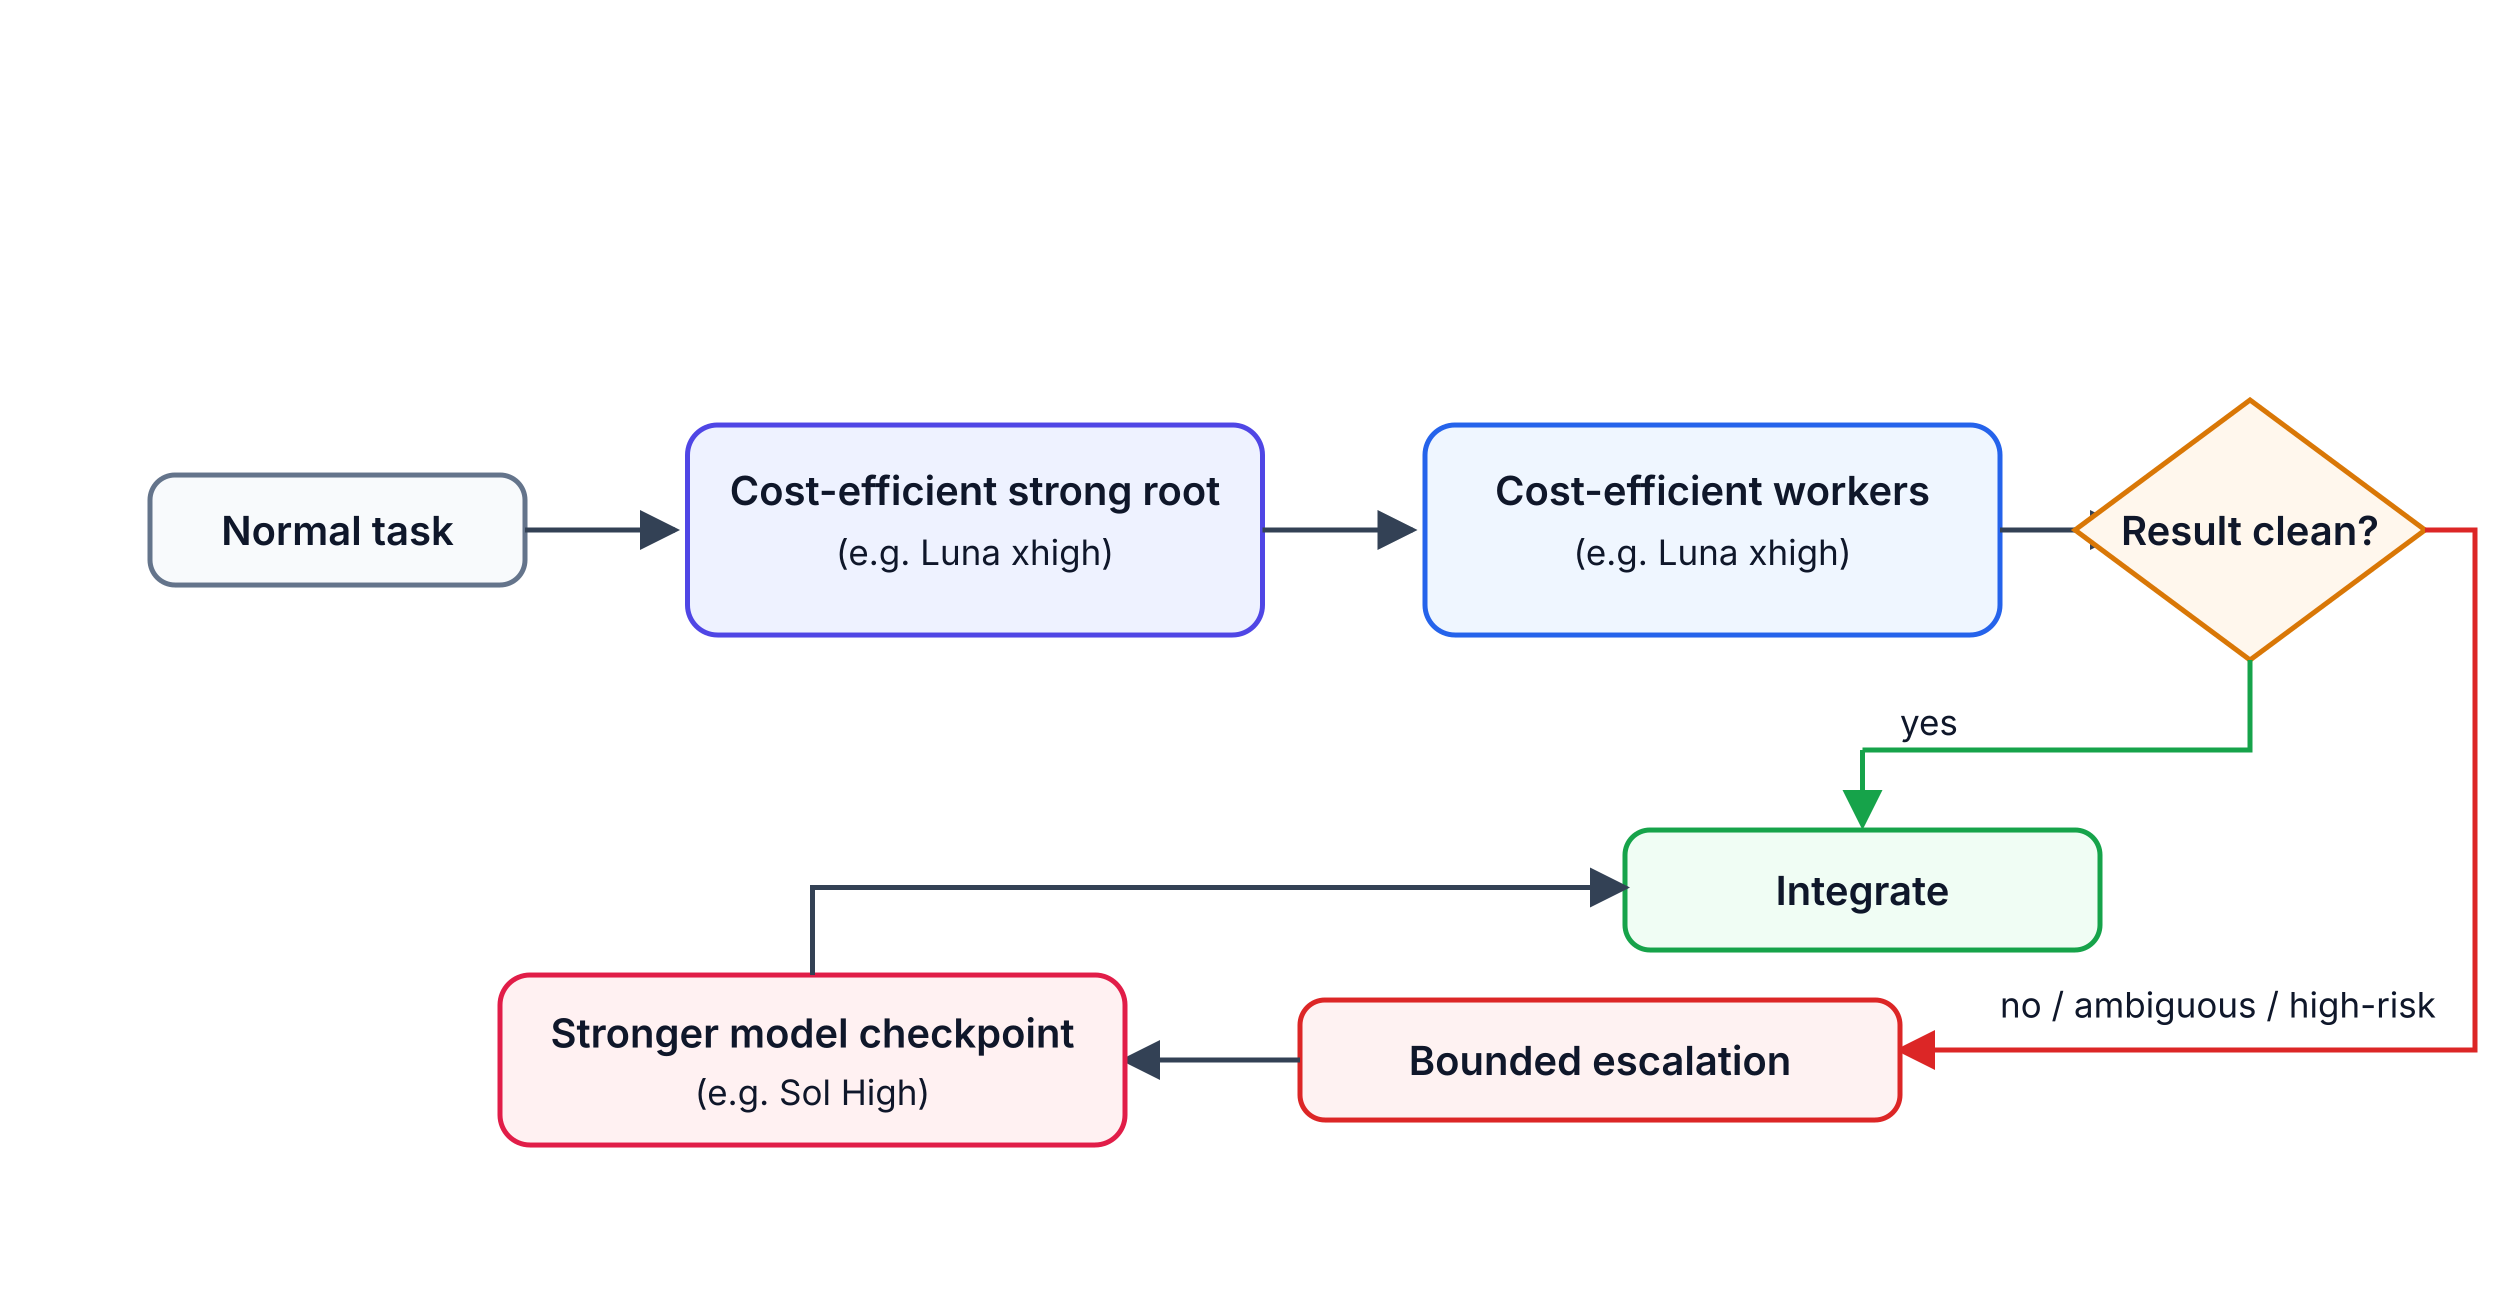
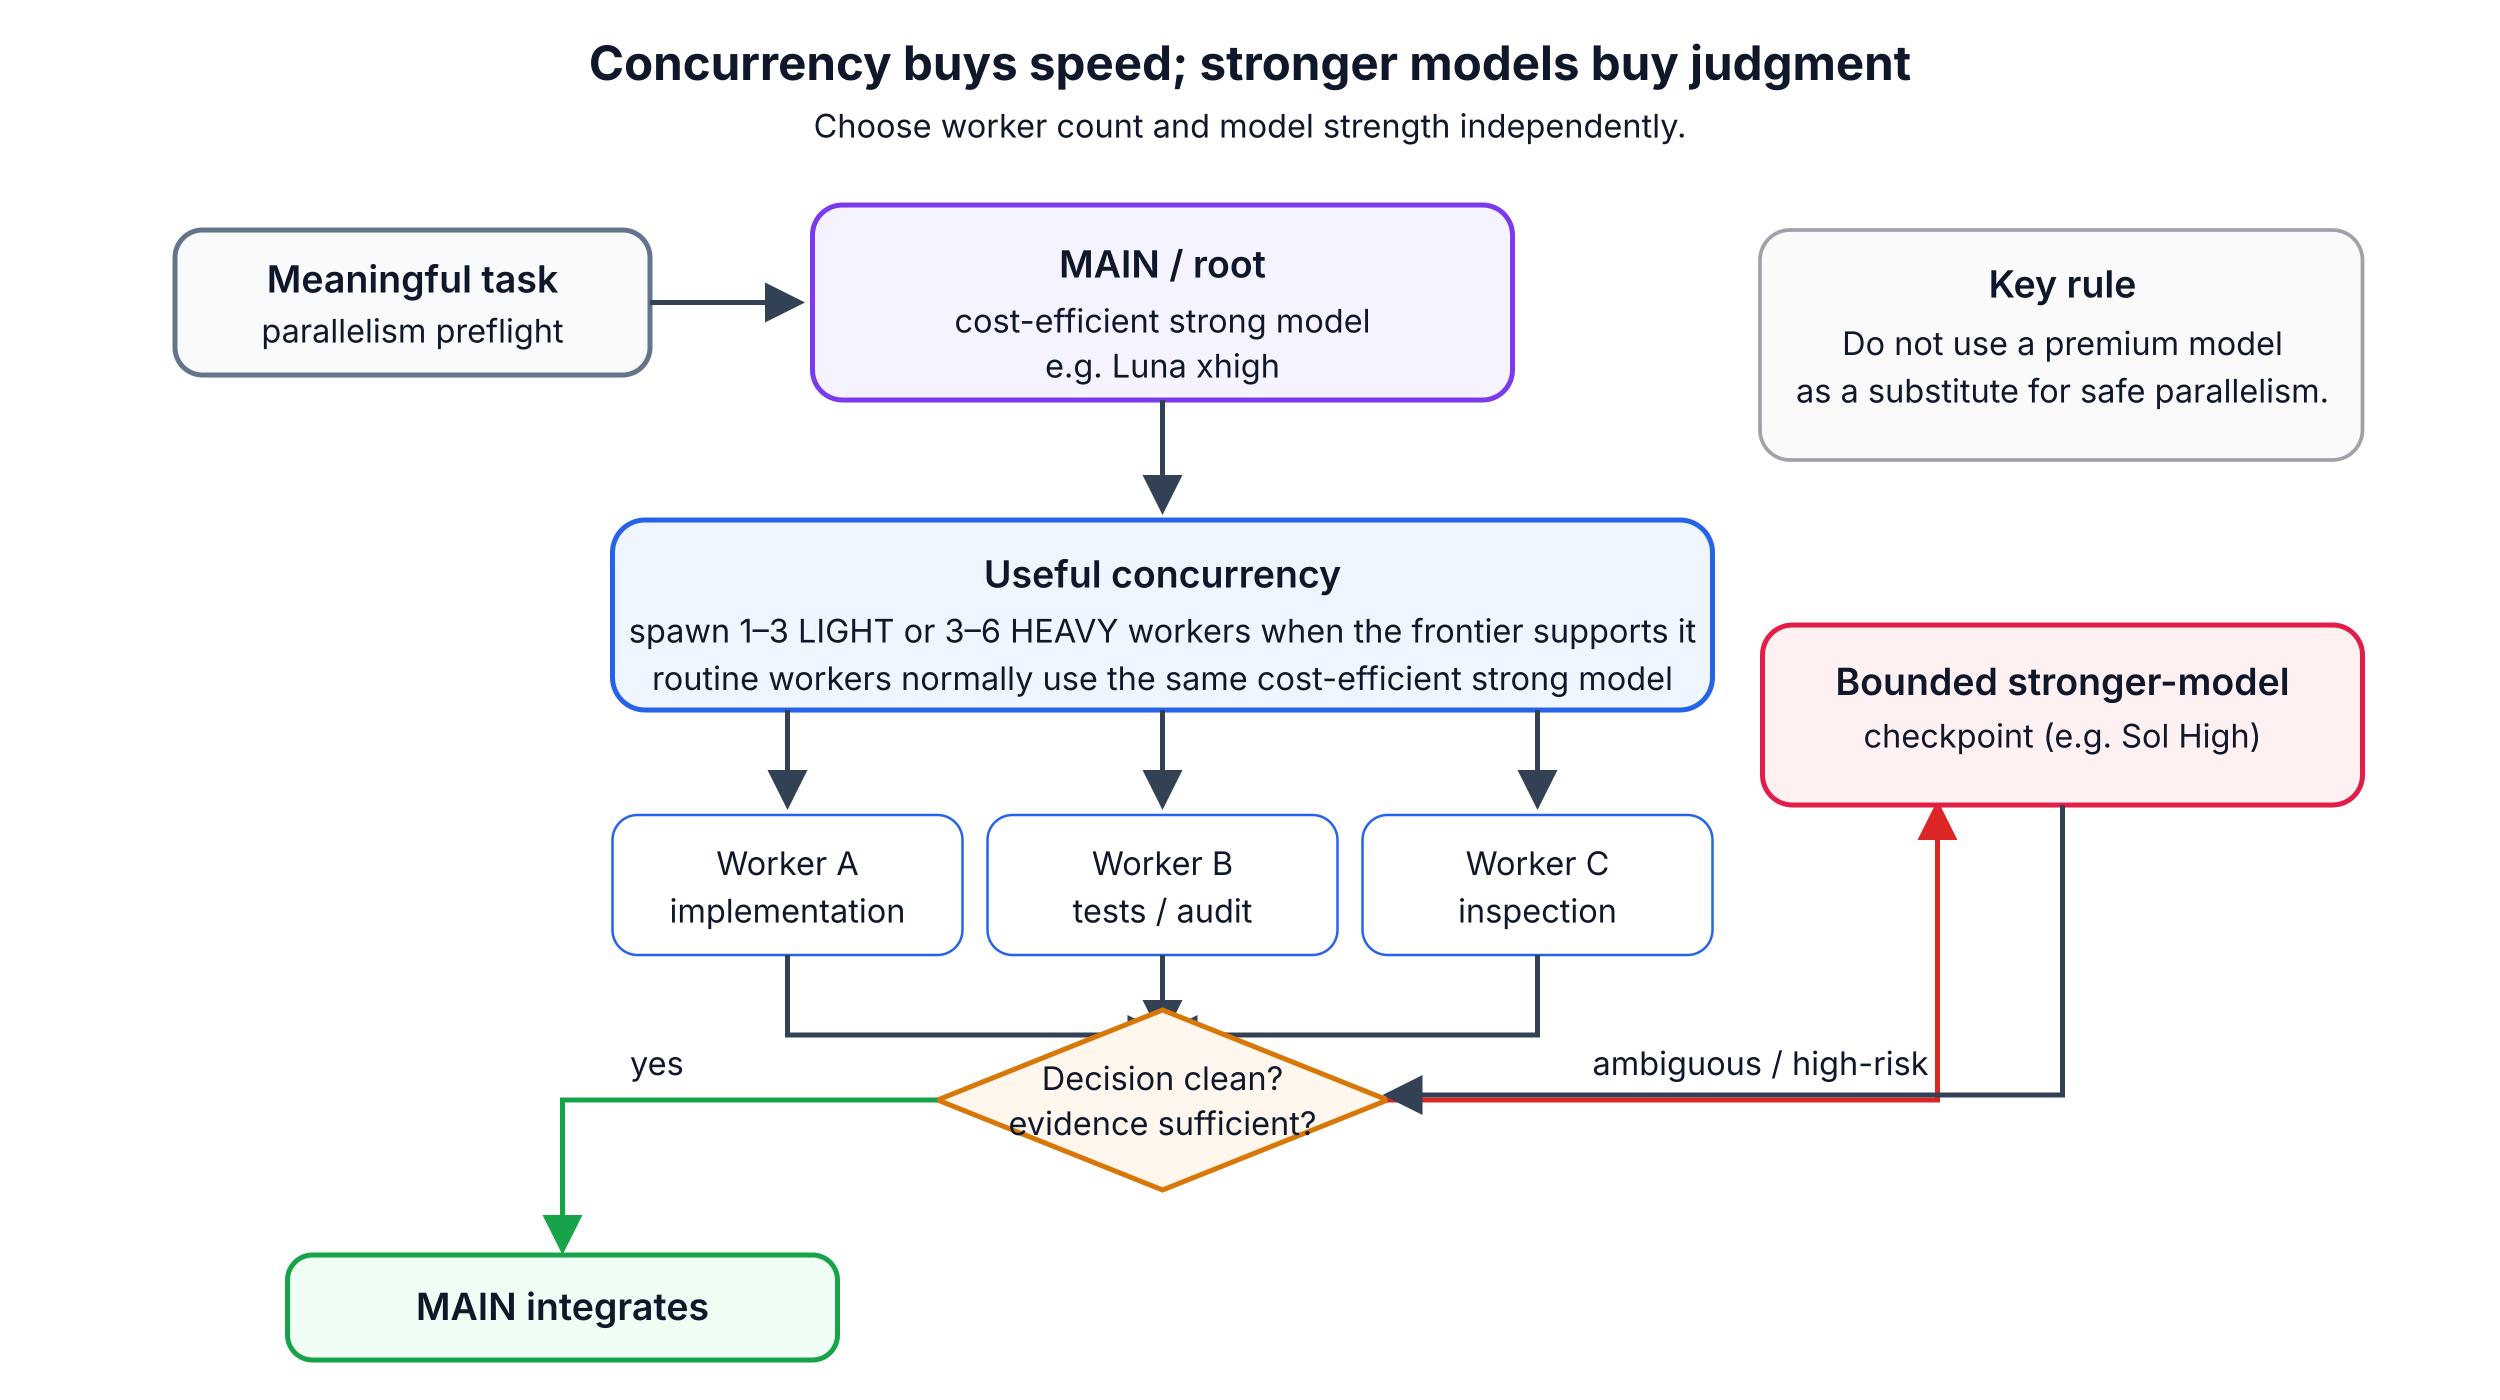
- <svg xmlns="http://www.w3.org/2000/svg" width="1000" height="520" viewBox="0 0 1000 520">
-   <rect width="1000" height="520" fill="#ffffff" />
+ <svg xmlns="http://www.w3.org/2000/svg" width="1000" height="560" viewBox="0 0 1000 560">
+   <rect width="1000" height="560" fill="#ffffff" />
  <defs>
    <marker id="arrow" markerWidth="8" markerHeight="8" refX="7" refY="4" orient="auto" markerUnits="strokeWidth">
      <path d="M0,0 L8,4 L0,8 Z" fill="#334155" />
    </marker>
    <marker id="arrowGreen" markerWidth="8" markerHeight="8" refX="7" refY="4" orient="auto" markerUnits="strokeWidth">
      <path d="M0,0 L8,4 L0,8 Z" fill="#16a34a" />
    </marker>
    <marker id="arrowRed" markerWidth="8" markerHeight="8" refX="7" refY="4" orient="auto" markerUnits="strokeWidth">
      <path d="M0,0 L8,4 L0,8 Z" fill="#dc2626" />
    </marker>
    <style>
-     .txt { font-family: Inter, ui-sans-serif, system-ui, -apple-system, "Segoe UI", sans-serif; fill:#0f172a; }
-     .small { font-size:14px; }
-     .label { font-size:16px; font-weight:600; }
-     .edge { stroke:#334155; stroke-width:2; fill:none; marker-end:url(#arrow); }
-     .edge-green { stroke:#16a34a; stroke-width:2; fill:none; marker-end:url(#arrowGreen); }
-     .edge-green-plain { stroke:#16a34a; stroke-width:2; fill:none; }
-     .edge-red { stroke:#dc2626; stroke-width:2; fill:none; marker-end:url(#arrowRed); }
-   </style>
+       .txt { font-family: Inter, ui-sans-serif, system-ui, -apple-system, "Segoe UI", sans-serif; fill:#0f172a; }
+       .small { font-size:13px; }
+       .label { font-size:15px; font-weight:600; }
+       .title { font-size:19px; font-weight:700; }
+       .edge { stroke:#334155; stroke-width:2; fill:none; marker-end:url(#arrow); }
+       .edge-green { stroke:#16a34a; stroke-width:2; fill:none; marker-end:url(#arrowGreen); }
+       .edge-red { stroke:#dc2626; stroke-width:2; fill:none; marker-end:url(#arrowRed); }
+     </style>
  </defs>
-   <rect x="60" y="190" width="150" height="44" rx="10" fill="#f8fafc" stroke="#64748b" stroke-width="2" />
-   <text x="135" y="218" text-anchor="middle" class="txt label">Normal task</text>
-   <line x1="210" y1="212" x2="270" y2="212" class="edge" />
-   <rect x="275" y="170" width="230" height="84" rx="12" fill="#eef2ff" stroke="#4f46e5" stroke-width="2" />
-   <text x="390" y="202" text-anchor="middle" class="txt label">Cost-efficient strong root</text>
-   <text x="390" y="226" text-anchor="middle" class="txt small">(e.g. Luna xhigh)</text>
-   <line x1="505" y1="212" x2="565" y2="212" class="edge" />
-   <rect x="570" y="170" width="230" height="84" rx="12" fill="#eff6ff" stroke="#2563eb" stroke-width="2" />
-   <text x="685" y="202" text-anchor="middle" class="txt label">Cost-efficient workers</text>
-   <text x="685" y="226" text-anchor="middle" class="txt small">(e.g. Luna xhigh)</text>
-   <line x1="800" y1="212" x2="850" y2="212" class="edge" />
-   <polygon points="900,160 970,212 900,264 830,212" fill="#fff7ed" stroke="#d97706" stroke-width="2" />
-   <text x="900" y="218" text-anchor="middle" class="txt label">Result clean?</text>
-   <path d="M900 264 V300 H745" class="edge-green-plain" />
-   <line x1="745" y1="300" x2="745" y2="330" class="edge-green" />
-   <text x="760" y="294" class="txt small" fill="#15803d">yes</text>
-   <rect x="650" y="332" width="190" height="48" rx="10" fill="#f0fdf4" stroke="#16a34a" stroke-width="2" />
-   <text x="745" y="362" text-anchor="middle" class="txt label">Integrate</text>
-   <path d="M970 212 H990 V420 H760" class="edge-red" />
-   <text x="800" y="407" class="txt small" fill="#dc2626">no / ambiguous / high-risk</text>
-   <rect x="520" y="400" width="240" height="48" rx="10" fill="#fef2f2" stroke="#dc2626" stroke-width="2" />
-   <text x="640" y="430" text-anchor="middle" class="txt label">Bounded escalation</text>
-   <line x1="520" y1="424" x2="450" y2="424" class="edge" />
-   <rect x="200" y="390" width="250" height="68" rx="12" fill="#fff1f2" stroke="#e11d48" stroke-width="2" />
-   <text x="325" y="419" text-anchor="middle" class="txt label">Stronger model checkpoint</text>
-   <text x="325" y="442" text-anchor="middle" class="txt small">(e.g. Sol High)</text>
-   <path d="M325 390 V355 H650" class="edge" />
+   <text x="500" y="32" text-anchor="middle" class="txt title">Concurrency buys speed; stronger models buy judgment</text>
+   <text x="500" y="55" text-anchor="middle" class="txt small">Choose worker count and model strength independently.</text>
+   <rect x="70" y="92" width="190" height="58" rx="11" fill="#f8fafc" stroke="#64748b" stroke-width="2" />
+   <text x="165" y="117" text-anchor="middle" class="txt label">Meaningful task</text>
+   <text x="165" y="137" text-anchor="middle" class="txt small">parallelism preflight</text>
+   <line x1="260" y1="121" x2="320" y2="121" class="edge" />
+   <rect x="325" y="82" width="280" height="78" rx="12" fill="#f5f3ff" stroke="#7c3aed" stroke-width="2" />
+   <text x="465" y="111" text-anchor="middle" class="txt label">MAIN / root</text>
+   <text x="465" y="133" text-anchor="middle" class="txt small">cost-efficient strong model</text>
+   <text x="465" y="151" text-anchor="middle" class="txt small">e.g. Luna xhigh</text>
+   <line x1="465" y1="160" x2="465" y2="204" class="edge" />
+   <rect x="245" y="208" width="440" height="76" rx="13" fill="#eff6ff" stroke="#2563eb" stroke-width="2" />
+   <text x="465" y="235" text-anchor="middle" class="txt label">Useful concurrency</text>
+   <text x="465" y="257" text-anchor="middle" class="txt small">spawn 1–3 LIGHT or 3–6 HEAVY workers when the frontier supports it</text>
+   <text x="465" y="276" text-anchor="middle" class="txt small">routine workers normally use the same cost-efficient strong model</text>
+   <path d="M315 284 V322" class="edge" />
+   <path d="M465 284 V322" class="edge" />
+   <path d="M615 284 V322" class="edge" />
+   <rect x="245" y="326" width="140" height="56" rx="10" fill="#ffffff" stroke="#2563eb" />
+   <rect x="395" y="326" width="140" height="56" rx="10" fill="#ffffff" stroke="#2563eb" />
+   <rect x="545" y="326" width="140" height="56" rx="10" fill="#ffffff" stroke="#2563eb" />
+   <text x="315" y="350" text-anchor="middle" class="txt small">Worker A</text>
+   <text x="315" y="369" text-anchor="middle" class="txt small">implementation</text>
+   <text x="465" y="350" text-anchor="middle" class="txt small">Worker B</text>
+   <text x="465" y="369" text-anchor="middle" class="txt small">tests / audit</text>
+   <text x="615" y="350" text-anchor="middle" class="txt small">Worker C</text>
+   <text x="615" y="369" text-anchor="middle" class="txt small">inspection</text>
+   <path d="M315 382 V414 H465" class="edge" />
+   <path d="M465 382 V414" class="edge" />
+   <path d="M615 382 V414 H465" class="edge" />
+   <polygon points="465,404 555,440 465,476 375,440" fill="#fff7ed" stroke="#d97706" stroke-width="2" />
+   <text x="465" y="436" text-anchor="middle" class="txt small">Decision clean?</text>
+   <text x="465" y="454" text-anchor="middle" class="txt small">evidence sufficient?</text>
+   <path d="M375 440 H225 V500" class="edge-green" />
+   <text x="252" y="430" class="txt small" fill="#15803d">yes</text>
+   <rect x="115" y="502" width="220" height="42" rx="10" fill="#f0fdf4" stroke="#16a34a" stroke-width="2" />
+   <text x="225" y="528" text-anchor="middle" class="txt label">MAIN integrates</text>
+   <path d="M555 440 H775 V322" class="edge-red" />
+   <text x="637" y="430" class="txt small" fill="#dc2626">ambiguous / high-risk</text>
+   <rect x="705" y="250" width="240" height="72" rx="12" fill="#fff1f2" stroke="#e11d48" stroke-width="2" />
+   <text x="825" y="278" text-anchor="middle" class="txt label">Bounded stronger-model</text>
+   <text x="825" y="299" text-anchor="middle" class="txt small">checkpoint (e.g. Sol High)</text>
+   <path d="M825 322 V438 H555" class="edge" />
+   <rect x="704" y="92" width="241" height="92" rx="12" fill="#fafafa" stroke="#a1a1aa" stroke-width="1.5" />
+   <text x="825" y="119" text-anchor="middle" class="txt label">Key rule</text>
+   <text x="825" y="142" text-anchor="middle" class="txt small">Do not use a premium model</text>
+   <text x="825" y="161" text-anchor="middle" class="txt small">as a substitute for safe parallelism.</text>
</svg>
